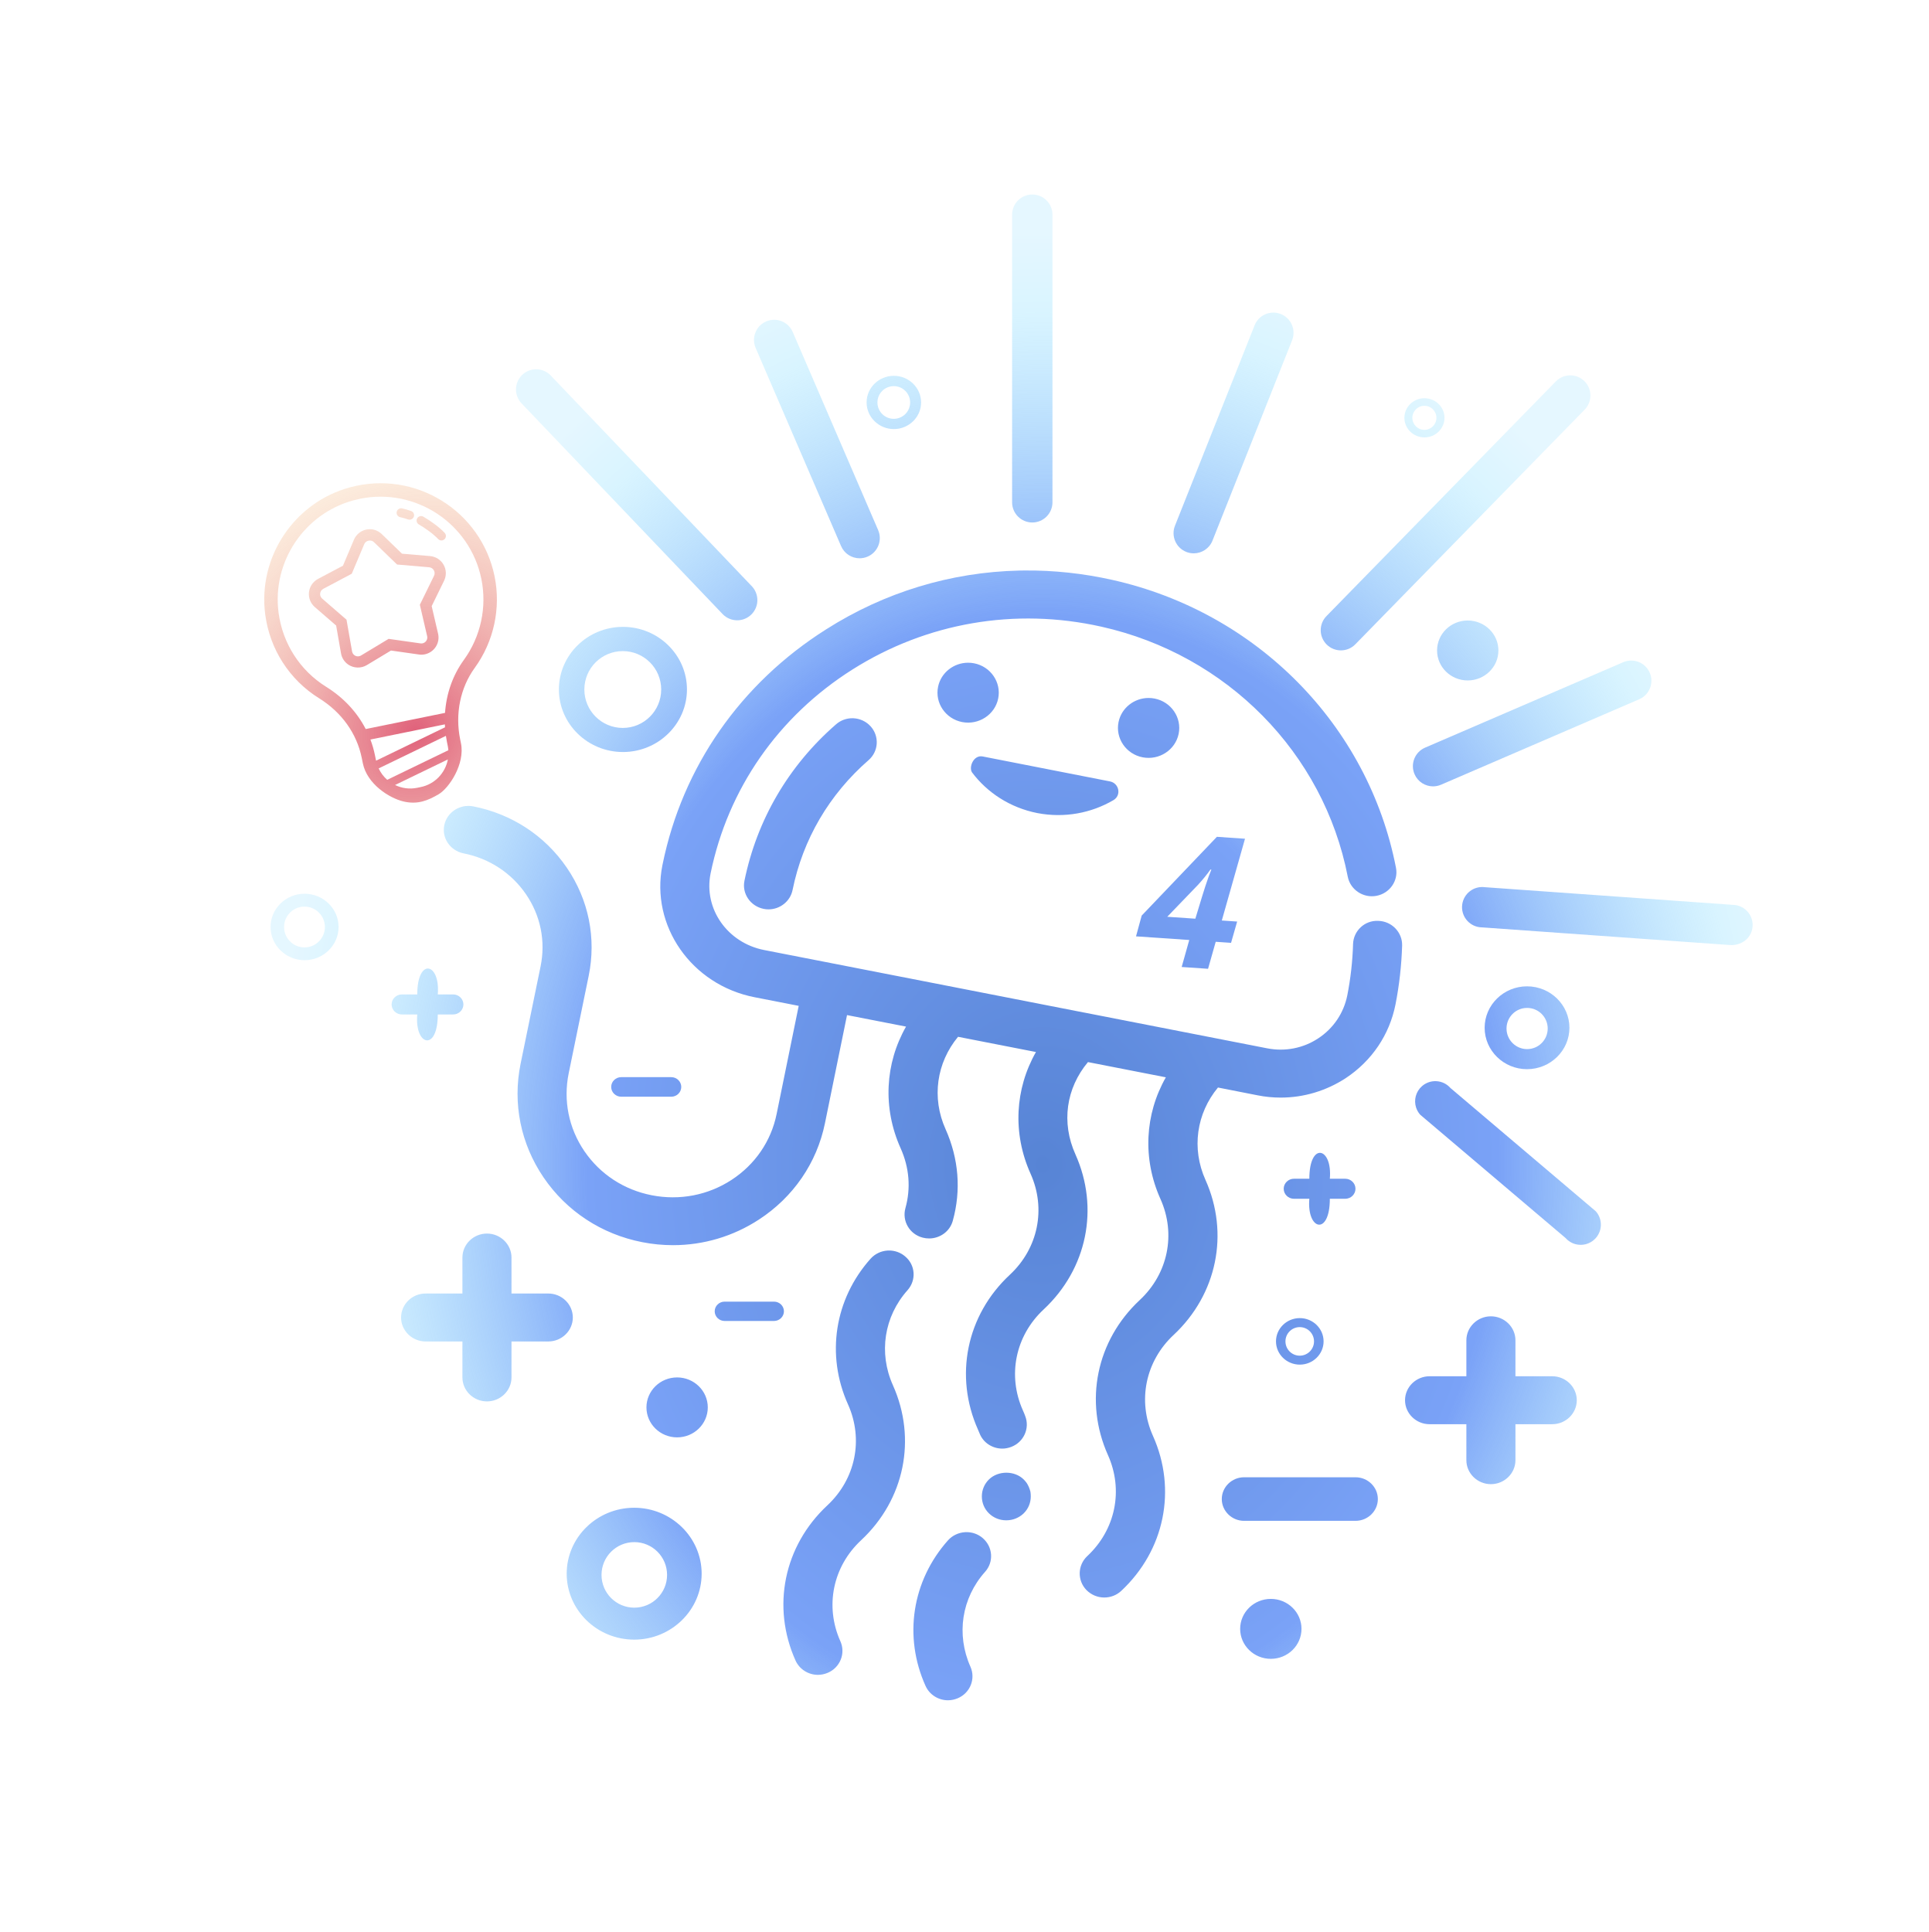
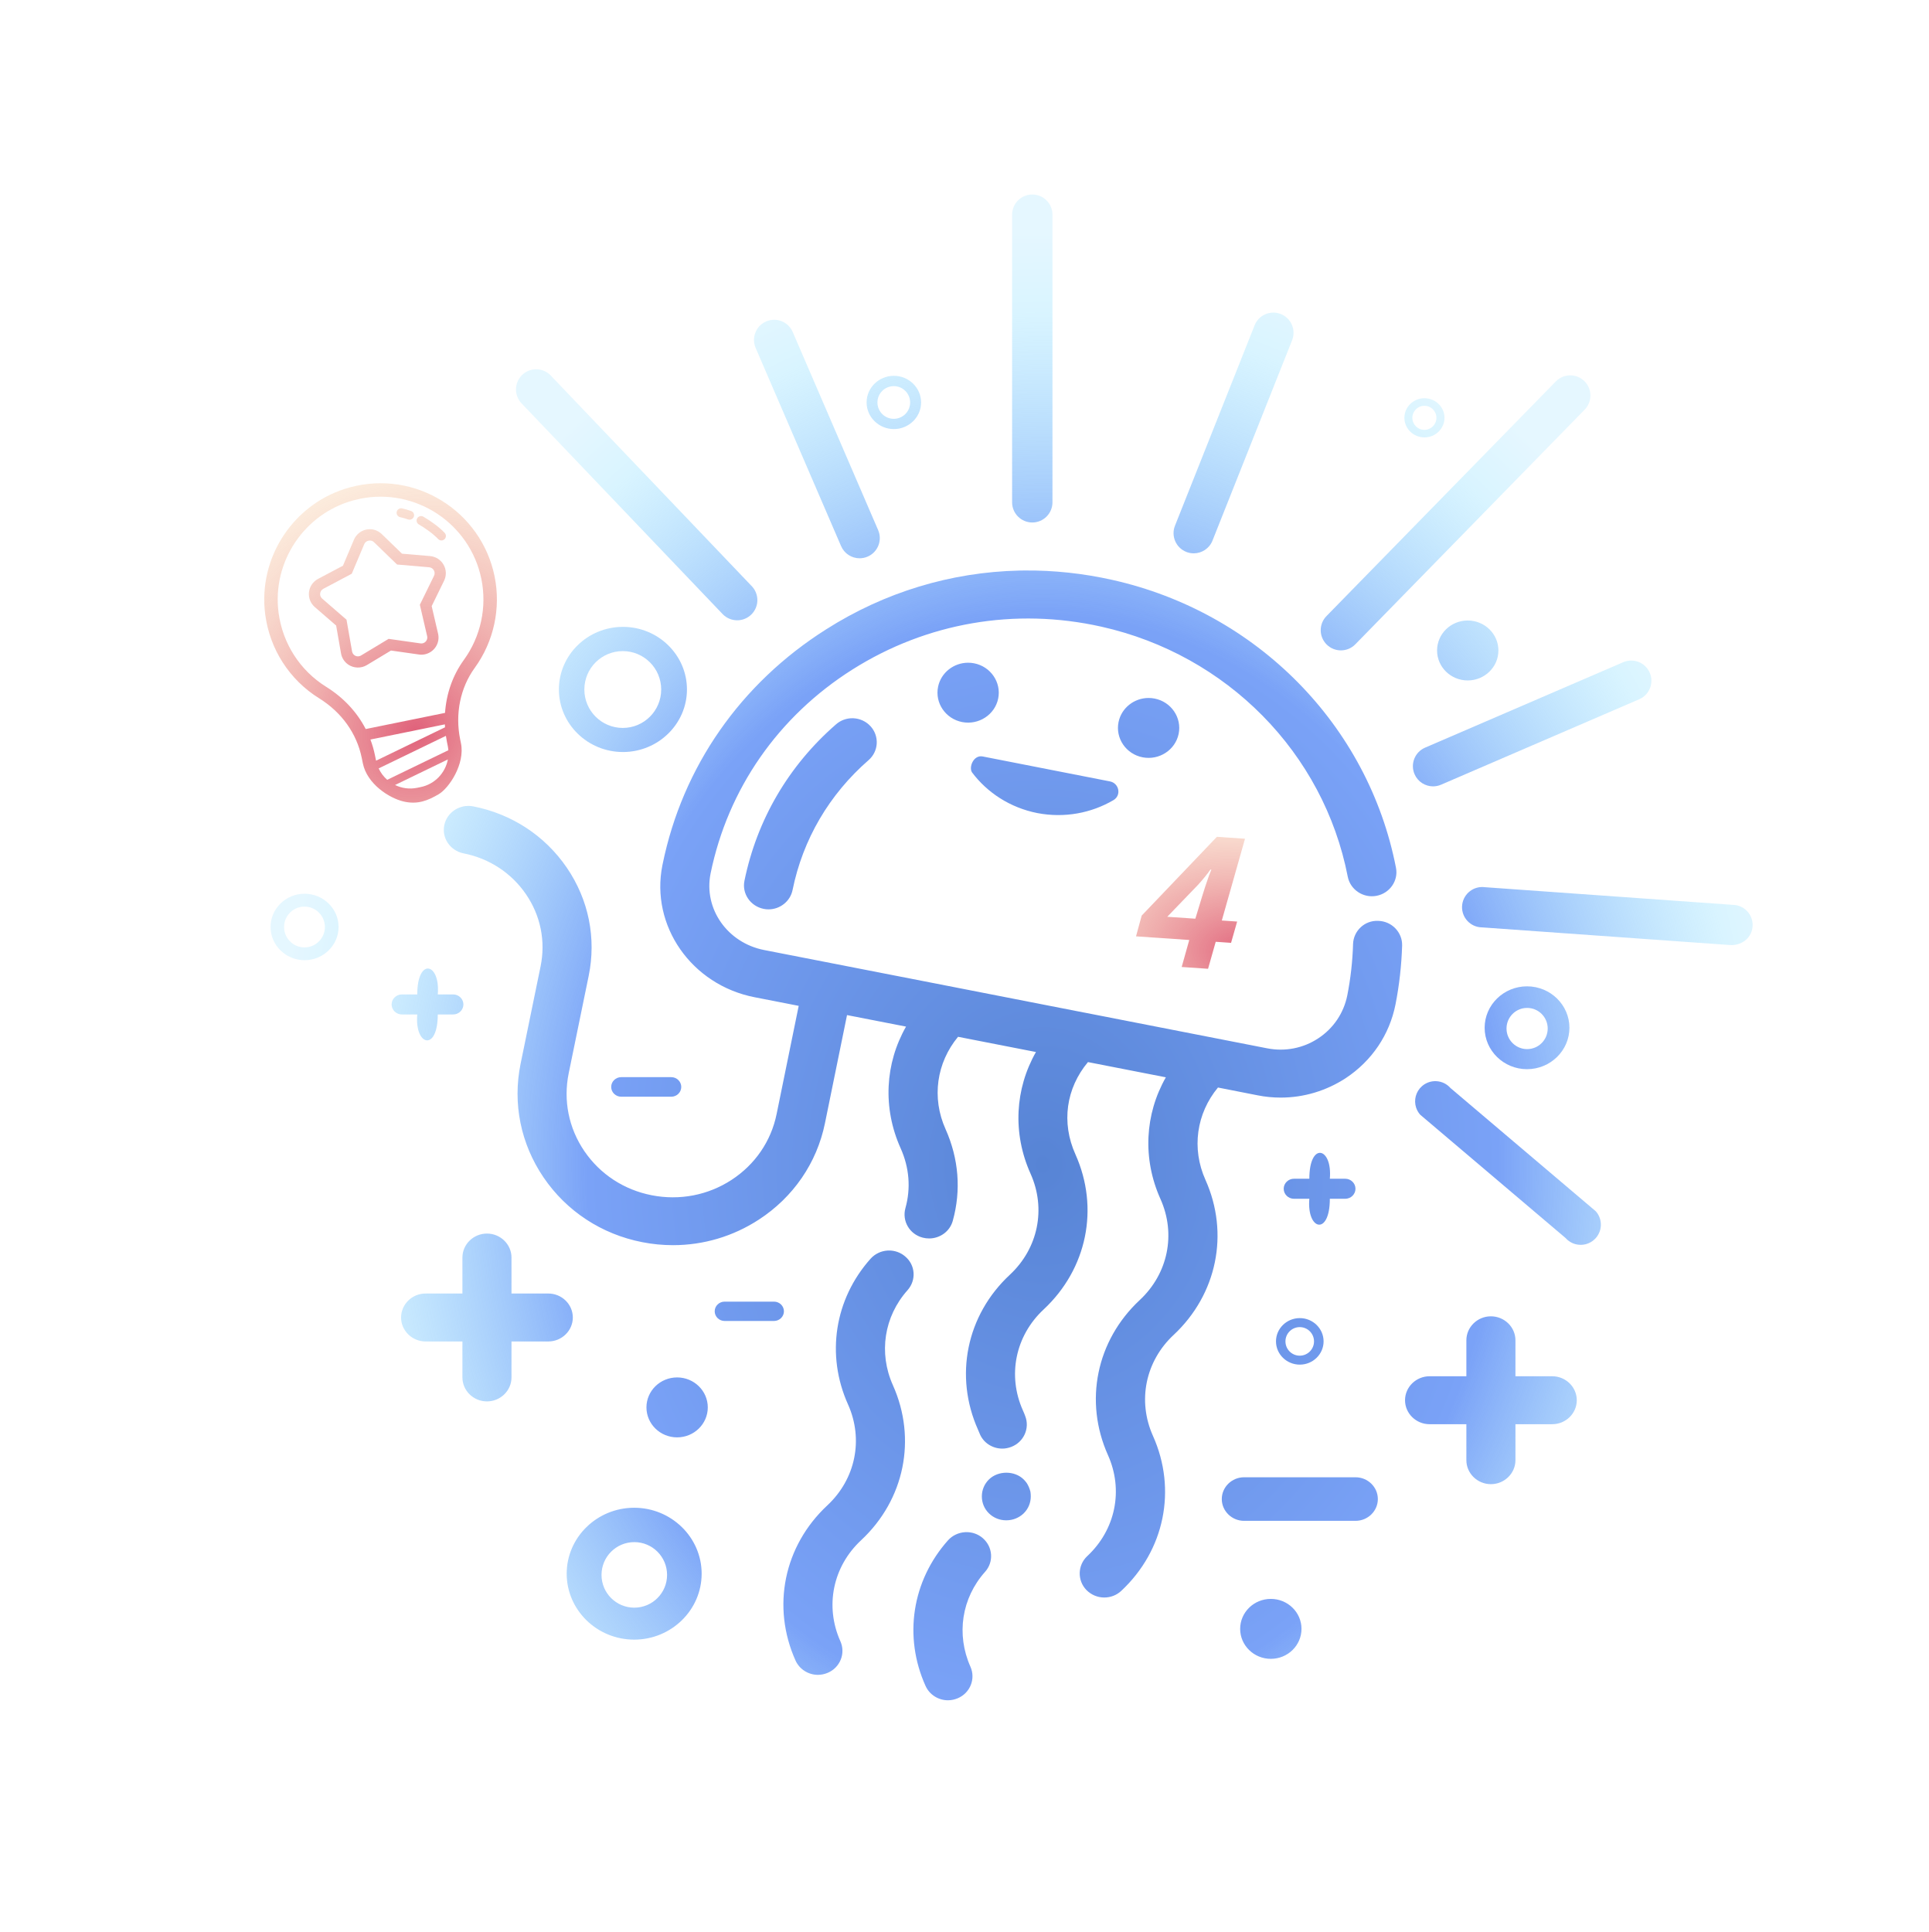
<svg xmlns="http://www.w3.org/2000/svg" xmlns:xlink="http://www.w3.org/1999/xlink" width="512" height="513" viewBox="0 0 135.467 135.731" version="1.1" id="svg5">
  <defs id="defs2">
    <linearGradient id="linearGradient3151">
      <stop style="stop-color:#5784d5;stop-opacity:1" offset="0" id="stop3147" />
      <stop style="stop-color:#7aa2f7;stop-opacity:1" offset="0.591" id="stop3157" />
      <stop style="stop-color:#a0e4ff;stop-opacity:0.4" offset="0.918" id="stop3155" />
      <stop style="stop-color:#bdeaff;stop-opacity:0.4" offset="1" id="stop3149" />
    </linearGradient>
    <linearGradient id="10-l">
      <stop style="stop-color:#e0617a;stop-opacity:1" offset="0" id="stop2115" />
      <stop style="stop-color:#fadeb8;stop-opacity:0.4" offset="1" id="stop2117" />
    </linearGradient>
    <radialGradient xlink:href="#10-j" id="radialGradient1220" cx="349.459" cy="378.585" fx="349.459" fy="378.585" r="148.199" gradientTransform="matrix(0.251521,-1.089818,1.051496,0.2426767,-127.1138,663.8715)" gradientUnits="userSpaceOnUse" />
    <radialGradient xlink:href="#10-l" id="radialGradient2121" cx="285.463" cy="303.119" fx="285.463" fy="303.119" r="145.149" gradientTransform="matrix(1.642908,-1.846579,1.702189,1.514444,-682.3261,448.4158)" gradientUnits="userSpaceOnUse" />
    <radialGradient xlink:href="#linearGradient3151" id="radialGradient3153" cx="321.369" cy="369.401" fx="321.369" fy="369.401" r="147.569" gradientTransform="matrix(0,-1.253802,1.040176,0,-26.62152,788.0983)" gradientUnits="userSpaceOnUse" />
-     <radialGradient xlink:href="#linearGradient3151" id="radialGradient6854" gradientUnits="userSpaceOnUse" gradientTransform="matrix(0,-1.253802,1.040176,0,-21.01577,786.8302)" cx="321.369" cy="369.401" fx="321.369" fy="369.401" r="147.569" />
+     <radialGradient xlink:href="#10-l" id="radialGradient6854" gradientUnits="userSpaceOnUse" gradientTransform="matrix(0.01937885,-0.2132576,0.3257728,0.0296032,271.7007,379.8195)" cx="362.128" cy="436.852" fx="362.128" fy="436.852" r="147.569" />
  </defs>
  <g id="layer1">
    <g id="g989" transform="matrix(0.3527777,0,0,0.3527777,-55.72514,-48.94896)">
      <g id="g751" transform="translate(-8.310646,-6.505129)">
        <g id="g1114" transform="translate(2.12722,-4.304215)">
          <g id="g1262" transform="translate(5.349265)">
            <g id="g1571" transform="translate(8.818479,-3.70646)">
              <g id="g444" style="fill:url(#radialGradient1220);fill-opacity:1">
                <g id="g6508" transform="matrix(0.15638,-0.03184567,0.03184567,0.15638,172.6012,249.2004)" style="fill:url(#radialGradient2121);fill-opacity:1">
                  <g id="g6559" transform="translate(4.143226,0.7428606)" style="fill:url(#radialGradient2121);fill-opacity:1">
                    <path d="m 148.184,199.244 c -3.102,43.734 13.324,86.027 45.062,116.04 24.012,22.707 37.234,52.32 37.234,83.391 v 7.035 c 0,26.137 23.401,48.945 40.09,56.676 16.689,7.731 30.299,4.897 44.77,-0.008 14.471,-4.905 40.09,-30.543 40.09,-56.676 v -5.019 c 0,-32.555 12.98,-63.133 35.621,-83.898 29.902,-27.422 47.059,-66.41 47.059,-106.96 0,-83.137 -70.184,-150.12 -154.51,-144.86 -72.086,4.535 -130.3,62.262 -135.42,134.28 z m 107.98,232.65 c -3.578,-4.711 -6.215,-10.152 -7.637,-16.082 l 90.352,-23.066 c -0.152,2.637 -0.246,5.281 -0.246,7.941 v 5.019 c 0,1.773 -0.141,3.512 -0.348,5.231 z m 83.762,-49.816 -92.637,23.648 v -0.023 -7.035 c 0,-6.82 -0.559,-13.578 -1.641,-20.227 h 94.82 c -0.203,1.203 -0.383,2.422 -0.543,3.637 z m -44.699,67.031 h -4.535 c -9.871,0 -18.949,-3.348 -26.254,-8.922 l 70.965,-18.117 c -6.477,15.84 -22.035,27.039 -40.176,27.039 z m -2.269,-367.64 c 70.773,0 128.35,57.578 128.35,128.35 0,35.852 -15.164,70.332 -41.613,94.586 -17.383,15.949 -29.793,36.855 -36.164,60.039 l -101.01,-0.004 c -6.441,-22.824 -19.281,-43.922 -37.734,-61.363 -28.066,-26.539 -42.59,-63.945 -39.844,-102.64 4.519,-63.668 55.984,-114.7 119.71,-118.7 2.789,-0.172 5.555,-0.262 8.305,-0.262 z" id="path6244" style="fill:url(#radialGradient2121);fill-opacity:1" />
                    <path d="m 232.134,230.554 -0.969,35.211 c -0.164,5.836 1.98,11.344 6.035,15.512 5.75,5.918 14.758,8.055 22.562,5.269 l 33.199,-11.797 33.195,11.801 c 2.336,0.828 4.754,1.254 7.203,1.254 5.731,0 11.328,-2.379 15.359,-6.523 4.055,-4.168 6.199,-9.676 6.035,-15.512 l -0.969,-35.211 21.48,-27.922 c 4.312,-5.606 5.582,-12.957 3.398,-19.684 -2.184,-6.727 -7.539,-11.938 -14.324,-13.945 l -33.785,-9.961 -19.914,-29.059 c -4,-5.828 -10.605,-9.312 -17.68,-9.312 -7.075,0 -13.68,3.484 -17.68,9.312 l -19.914,29.059 -33.797,9.957 c -6.781,2.004 -12.137,7.219 -14.32,13.945 -2.184,6.719 -0.914,14.078 3.398,19.684 z m -11.562,-43.285 c 0.766,-2.367 2.574,-4.129 4.969,-4.832 l 38.566,-11.367 22.73,-33.164 c 2.812,-4.109 9.445,-4.109 12.254,0 l 22.73,33.164 38.566,11.367 c 2.391,0.707 4.199,2.465 4.969,4.832 0.766,2.363 0.34,4.848 -1.176,6.828 l -24.516,31.863 1.102,40.191 c 0.055,2.027 -0.684,3.93 -2.078,5.363 -2.012,2.07 -5.09,2.824 -7.836,1.844 l -37.891,-13.473 -37.883,13.473 c -2.766,0.98 -5.828,0.23 -7.84,-1.844 -1.398,-1.434 -2.133,-3.336 -2.078,-5.363 l 1.102,-40.191 -24.516,-31.871 c -1.52,-1.969 -1.945,-4.457 -1.176,-6.82 z" id="path6260" style="fill:url(#radialGradient2121);fill-opacity:1" />
                    <path d="m 337.364,113.944 c 3.113,1.371 6.188,2.981 9.141,4.781 0.914,0.555 1.914,0.816 2.906,0.816 1.887,0 3.734,-0.957 4.789,-2.688 1.605,-2.644 0.766,-6.086 -1.871,-7.695 -3.371,-2.051 -6.883,-3.879 -10.438,-5.461 -2.84,-1.25 -6.137,0.027 -7.387,2.863 -1.25,2.836 0.031,6.129 2.859,7.383 z" id="path6262" style="fill:url(#radialGradient2121);fill-opacity:1" />
                    <path d="m 378.344,150.094 c 1.055,1.754 2.906,2.715 4.805,2.715 0.98,0 1.977,-0.258 2.879,-0.801 2.656,-1.59 3.512,-5.027 1.922,-7.684 -5.078,-8.469 -15.031,-19.02 -22.121,-25.246 -2.324,-2.031 -5.863,-1.805 -7.902,0.52 -2.039,2.324 -1.809,5.863 0.516,7.902 6.66,5.856 15.637,15.492 19.902,22.594 z" id="path6264" style="fill:url(#radialGradient2121);fill-opacity:1" />
                  </g>
                </g>
                <g id="g3135" style="fill-opacity:1;fill:url(#radialGradient3153)">
                  <path d="m 355.543,257.319 c -2.219,0 -4.019,-1.8 -4.019,-4.019 v -57.28 c 0,-2.219 1.8,-4.019 4.019,-4.019 2.219,0 4.019,1.8 4.019,4.019 v 57.28 c 0,2.219 -1.8,4.019 -4.019,4.019 z" id="path3631" style="fill:url(#radialGradient3153);fill-opacity:1;stroke-width:0.735" />
                  <path d="m 498.959,338.012 c -0.293,2.199 -2.301,3.61 -4.514,3.453 l -49.833,-3.548 c -2.2,-0.293 -3.746,-2.315 -3.453,-4.514 0.293,-2.2 2.315,-3.746 4.514,-3.453 l 49.833,3.548 c 2.199,0.293 3.746,2.315 3.453,4.514 z" id="path3631-1-2" style="fill:url(#radialGradient3153);fill-opacity:1;stroke-width:0.735" />
                  <path d="m 417,282.789 c -1.028,0 -2.058,-0.393 -2.842,-1.177 -1.57,-1.57 -1.57,-4.114 0,-5.684 l 45.671,-46.733 c 1.567,-1.57 4.114,-1.57 5.684,0 1.57,1.57 1.57,4.114 0,5.684 l -45.671,46.733 c -0.784,0.784 -1.811,1.177 -2.842,1.177 z" id="path3633" style="fill:url(#radialGradient3153);fill-opacity:1;stroke-width:0.735" />
                  <path d="m 296.777,276.798 c -1.028,0 -2.058,-0.393 -2.842,-1.177 l -40.031,-41.951 c -1.57,-1.57 -1.57,-4.114 0,-5.684 1.57,-1.57 4.114,-1.57 5.684,0 l 40.031,41.951 c 1.57,1.57 1.57,4.114 0,5.684 -0.787,0.784 -1.814,1.177 -2.842,1.177 z" id="path3639" style="fill:url(#radialGradient3153);fill-opacity:1;stroke-width:0.735" />
                  <path d="m 387.693,263.463 c -0.494,0 -0.996,-0.092 -1.484,-0.284 -2.061,-0.821 -3.069,-3.158 -2.251,-5.219 l 15.857,-39.904 c 0.818,-2.061 3.152,-3.069 5.219,-2.251 2.061,0.821 3.069,3.155 2.251,5.219 l -15.857,39.904 c -0.623,1.576 -2.136,2.535 -3.735,2.535 z" id="path3641" style="fill:url(#radialGradient3153);fill-opacity:1;stroke-width:0.735" />
                  <path d="m 435.357,309.869 c -1.556,0 -3.037,-0.91 -3.692,-2.429 -0.878,-2.038 0.06,-4.403 2.098,-5.282 l 39.459,-17.014 c 2.035,-0.875 4.403,0.06 5.282,2.098 0.878,2.038 -0.06,4.403 -2.098,5.282 l -39.459,17.014 c -0.52,0.224 -1.059,0.33 -1.59,0.33 z" id="path3643" style="fill:url(#radialGradient3153);fill-opacity:1;stroke-width:0.735" />
                  <path d="m 431.976,373.842 c -0.482,-1.479 -0.076,-3.17 1.164,-4.263 1.665,-1.467 4.205,-1.308 5.672,0.358 l 28.955,24.56 c 1.463,1.663 1.308,4.205 -0.357,5.672 -1.665,1.467 -4.205,1.308 -5.672,-0.357 l -28.955,-24.56 c -0.374,-0.425 -0.642,-0.905 -0.807,-1.41 z" id="path3643-5" style="fill:url(#radialGradient3153);fill-opacity:1;stroke-width:0.735" />
                  <path d="m 321.158,264.447 c -1.556,0 -3.037,-0.91 -3.692,-2.429 L 300.453,222.56 c -0.878,-2.038 0.06,-4.403 2.098,-5.282 2.038,-0.878 4.403,0.06 5.282,2.098 l 17.014,39.459 c 0.878,2.038 -0.06,4.403 -2.098,5.282 -0.52,0.224 -1.059,0.33 -1.59,0.33 z" id="path3649" style="fill:url(#radialGradient3153);fill-opacity:1;stroke-width:0.735" />
                  <path id="path626" style="fill:url(#radialGradient3153);fill-opacity:1;stroke-width:0.431" d="m 354.072,266.876 c -0.386,0.003 -0.771,0.009 -1.156,0.018 -13.552,0.313 -26.771,4.283 -38.438,11.717 -17.029,10.767 -28.585,27.362 -32.542,46.724 0,0.023 -0.05,0.215 -0.05,0.239 -2.42,12.058 5.79,23.828 18.347,26.288 l 8.795,1.718 -4.397,21.536 c -1.099,5.419 -4.298,10.076 -8.99,13.132 -4.69,3.056 -10.334,4.13 -15.855,3.056 -5.545,-1.074 -10.31,-4.201 -13.437,-8.786 -3.127,-4.583 -4.227,-10.101 -3.127,-15.497 l 3.983,-19.411 c 1.539,-7.521 -1.1e-4,-15.161 -4.349,-21.536 -4.349,-6.375 -10.969,-10.72 -18.665,-12.224 -2.638,-0.501 -5.204,1.17 -5.741,3.749 -0.537,2.578 1.197,5.087 3.835,5.612 5.105,1.004 9.528,3.891 12.435,8.142 2.907,4.25 3.934,9.335 2.908,14.35 l -3.983,19.411 c -1.612,7.903 0.023,15.951 4.592,22.66 4.568,6.709 11.556,11.293 19.642,12.869 2.052,0.405 4.104,0.596 6.132,0.596 6.035,0 11.946,-1.743 17.077,-5.086 6.864,-4.465 11.555,-11.294 13.167,-19.197 l 4.396,-21.536 11.752,2.292 c -4.178,7.33 -4.691,16.189 -1.075,24.234 1.735,3.869 2.051,7.975 0.952,11.914 -0.709,2.555 0.806,5.181 3.42,5.874 0.44,0.118 0.855,0.167 1.295,0.167 2.151,0 4.129,-1.385 4.715,-3.51 1.685,-6.064 1.197,-12.368 -1.441,-18.265 -2.81,-6.255 -1.784,-13.226 2.492,-18.384 l 15.513,3.032 c -4.178,7.33 -4.691,16.189 -1.075,24.234 3.127,6.972 1.515,14.874 -4.129,20.127 -8.648,8.046 -11.115,20.173 -6.327,30.87 0.097,0.24 0.196,0.455 0.293,0.693 0.733,1.91 2.588,3.056 4.542,3.056 0.586,0 1.173,-0.119 1.759,-0.334 2.515,-0.954 3.761,-3.725 2.785,-6.185 -0.123,-0.381 -0.294,-0.716 -0.441,-1.074 -3.127,-6.972 -1.515,-14.874 4.129,-20.127 8.648,-8.069 11.117,-20.173 6.328,-30.87 -2.86,-6.352 -1.857,-13.181 2.492,-18.385 l 15.513,3.032 c -4.178,7.33 -4.691,16.189 -1.075,24.234 3.127,6.972 1.515,14.874 -4.129,20.127 -8.648,8.069 -11.117,20.173 -6.328,30.87 3.127,6.972 1.516,14.874 -4.128,20.127 -1.931,1.814 -2.005,4.847 -0.148,6.757 0.978,0.979 2.248,1.481 3.543,1.481 1.22,0 2.418,-0.43 3.371,-1.312 8.648,-8.069 11.117,-20.173 6.328,-30.87 -3.127,-6.971 -1.517,-14.873 4.125,-20.125 l 0.003,-10e-4 c 8.621,-8.069 11.112,-20.174 6.322,-30.869 -2.81,-6.255 -1.784,-13.227 2.492,-18.385 l 7.891,1.551 c 1.541,0.31 3.08,0.454 4.619,0.454 4.569,0 9.039,-1.337 12.926,-3.869 5.202,-3.439 8.722,-8.644 9.918,-14.685 0.757,-3.844 1.196,-7.784 1.318,-11.723 0.073,-2.626 -2.051,-4.846 -4.739,-4.917 -2.735,-0.143 -4.958,2.005 -5.032,4.632 -0.099,3.439 -0.49,6.876 -1.15,10.219 -0.709,3.509 -2.759,6.565 -5.789,8.547 -3.006,1.982 -6.622,2.675 -10.165,1.982 l -36.401,-7.115 h -0.023 l -25.872,-5.062 -37.891,-7.4 c -7.28,-1.433 -12.067,-8.19 -10.651,-15.233 3.446,-16.856 13.487,-31.301 28.267,-40.636 14.781,-9.335 32.371,-12.368 49.545,-8.524 25.015,5.589 44.289,25.142 49.078,49.808 0.513,2.578 3.079,4.296 5.717,3.795 2.638,-0.501 4.396,-3.01 3.883,-5.588 -5.519,-28.391 -27.679,-50.88 -56.481,-57.327 -5.797,-1.301 -11.634,-1.921 -17.417,-1.876 z m 88.186,9.962 c -3.371,0 -6.107,2.675 -6.107,5.969 0,3.294 2.736,5.969 6.107,5.969 3.371,0 6.107,-2.675 6.107,-5.969 0,-3.294 -2.736,-5.969 -6.107,-5.969 z m -99.524,8.408 c -2.836,0.015 -5.376,1.976 -5.953,4.796 -0.659,3.224 1.491,6.375 4.789,7.02 3.299,0.644 6.523,-1.456 7.182,-4.68 0.659,-3.224 -1.491,-6.375 -4.789,-7.02 -0.412,-0.081 -0.824,-0.118 -1.229,-0.116 z m -23.001,11.056 c -1.17,-0.009 -2.343,0.394 -3.281,1.223 -9.43,8.212 -15.734,18.981 -18.226,31.134 -0.537,2.578 1.197,5.086 3.835,5.61 0.317,0.072 0.637,0.095 0.954,0.095 2.272,0 4.325,-1.575 4.789,-3.844 2.052,-10.099 7.304,-19.052 15.146,-25.881 2.002,-1.744 2.174,-4.775 0.39,-6.734 -0.904,-0.991 -2.126,-1.528 -3.372,-1.597 -0.078,-0.004 -0.156,-0.007 -0.234,-0.007 z m 58.94,-4.036 c -2.836,0.015 -5.376,1.976 -5.953,4.796 -0.659,3.224 1.489,6.377 4.789,7.021 3.299,0.644 6.523,-1.458 7.182,-4.68 0.659,-3.224 -1.491,-6.376 -4.789,-7.021 -0.412,-0.081 -0.824,-0.118 -1.229,-0.116 z m -35.125,14.826 c 3.03,4.034 7.576,7.018 12.973,8.092 5.448,1.051 10.798,-1e-5 15.195,-2.578 1.612,-0.954 1.123,-3.366 -0.709,-3.724 l -25.333,-4.966 c -1.855,-0.364 -2.818,2.179 -2.125,3.176 z m -96.602,91.836 c -2.687,0 -4.885,2.147 -4.885,4.774 v 7.165 h -7.33 c -2.687,0 -4.885,2.148 -4.885,4.774 0,2.626 2.198,4.775 4.885,4.775 h 7.33 v 7.163 c 0,2.626 2.198,4.774 4.885,4.774 2.687,0 4.887,-2.148 4.887,-4.774 v -7.163 h 7.329 c 2.687,0 4.885,-2.149 4.885,-4.775 0,-2.626 -2.198,-4.774 -4.885,-4.774 h -7.329 v -7.165 c 0,-2.626 -2.199,-4.774 -4.887,-4.774 z m 79.982,3.376 c -0.078,0.002 -0.157,0.005 -0.234,0.01 -1.246,0.084 -2.461,0.632 -3.353,1.623 -7.183,8.046 -8.918,19.174 -4.496,29.01 3.127,6.972 1.515,14.874 -4.129,20.127 -8.648,8.069 -11.115,20.173 -6.327,30.87 0.806,1.79 2.588,2.865 4.469,2.865 0.659,0 1.32,-0.144 1.956,-0.407 2.467,-1.049 3.592,-3.867 2.517,-6.278 -3.127,-6.972 -1.515,-14.874 4.129,-20.127 8.648,-8.069 11.115,-20.174 6.327,-30.872 -2.883,-6.422 -1.758,-13.68 2.908,-18.91 1.782,-2.005 1.587,-5.012 -0.464,-6.731 -0.951,-0.817 -2.131,-1.204 -3.302,-1.181 z m -42.113,25.273 c -3.371,0 -6.107,2.675 -6.107,5.969 0,3.294 2.736,5.969 6.107,5.969 3.371,0 6.108,-2.675 6.108,-5.969 0,-3.294 -2.738,-5.969 -6.108,-5.969 z m 118.231,44.106 c -3.371,0 -6.108,2.675 -6.108,5.969 0,3.294 2.738,5.968 6.108,5.968 3.371,0 6.107,-2.674 6.107,-5.968 0,-3.294 -2.734,-5.969 -6.107,-5.969 z M 350.381,446.551 c -1.273,0 -2.55,0.447 -3.466,1.342 -0.903,0.883 -1.417,2.1 -1.417,3.366 0,1.289 0.488,2.483 1.417,3.391 0.927,0.906 2.149,1.384 3.444,1.384 0.659,0 1.295,-0.121 1.881,-0.359 0.586,-0.238 1.126,-0.572 1.589,-1.025 0.927,-0.908 1.415,-2.102 1.415,-3.391 0,-0.31 -0.024,-0.62 -0.073,-0.93 -0.073,-0.286 -0.17,-0.599 -0.293,-0.883 -0.123,-0.286 -0.269,-0.573 -0.439,-0.836 -0.194,-0.263 -0.39,-0.501 -0.609,-0.716 -0.904,-0.895 -2.175,-1.342 -3.448,-1.342 z m 96.49,-31.143 c -2.687,0 -4.885,2.147 -4.885,4.774 v 7.163 h -7.329 c -2.687,0 -4.887,2.149 -4.887,4.775 0,2.626 2.199,4.774 4.887,4.774 h 7.329 v 7.165 c 0,2.626 2.198,4.774 4.885,4.774 2.687,0 4.887,-2.147 4.887,-4.774 v -7.165 h 7.329 c 2.687,0 4.885,-2.147 4.885,-4.774 0,-2.626 -2.198,-4.775 -4.885,-4.775 h -7.329 v -7.163 c 0,-2.626 -2.199,-4.774 -4.887,-4.774 z m -170.608,38.123 c -7.403,0 -13.437,5.898 -13.437,13.132 0,7.235 6.034,13.132 13.437,13.132 7.403,0 13.437,-5.898 13.437,-13.132 0,-7.235 -6.034,-13.132 -13.437,-13.132 z m 66.092,4.857 c -0.078,0.002 -0.156,0.005 -0.234,0.01 -1.252,0.084 -2.474,0.633 -3.366,1.625 -7.157,8.046 -8.893,19.149 -4.471,28.985 0.806,1.79 2.589,2.865 4.471,2.865 0.659,0 1.318,-0.143 1.954,-0.406 2.467,-1.049 3.592,-3.868 2.517,-6.28 -2.858,-6.424 -1.758,-13.657 2.908,-18.886 1.784,-1.981 1.564,-4.989 -0.463,-6.732 -0.951,-0.817 -2.138,-1.204 -3.315,-1.181 z m -66.067,1.988 c 3.605,2e-5 6.527,2.922 6.527,6.527 -2e-5,3.605 -2.922,6.527 -6.527,6.527 -3.605,-2e-5 -6.527,-2.922 -6.527,-6.527 2e-5,-3.605 2.922,-6.527 6.527,-6.527 z m 132.525,-44.612 c -2.612,0 -4.74,2.081 -4.74,4.633 3.5e-4,2.552 2.129,4.633 4.74,4.633 2.612,0 4.74,-2.081 4.74,-4.633 0,-2.552 -2.129,-4.633 -4.74,-4.633 z m -0.011,1.794 c 1.571,-1e-4 2.844,1.273 2.844,2.844 -1.9e-4,1.571 -1.274,2.844 -2.844,2.844 -1.571,9e-5 -2.844,-1.273 -2.844,-2.844 -9e-5,-1.571 1.273,-2.844 2.844,-2.844 z" />
                  <path d="m 454.066,349.692 c -4.651,0 -8.442,3.705 -8.442,8.25 0,4.545 3.791,8.25 8.442,8.25 4.651,0 8.442,-3.705 8.442,-8.25 0,-4.545 -3.791,-8.25 -8.442,-8.25 z m 0.016,4.3 c 2.265,10e-6 4.101,1.836 4.101,4.101 -10e-6,2.265 -1.836,4.101 -4.101,4.101 -2.265,-2e-5 -4.101,-1.836 -4.101,-4.101 2e-5,-2.265 1.836,-4.101 4.101,-4.101 z" style="fill:url(#radialGradient3153);fill-opacity:1;stroke-width:0.768" id="path4755" />
                  <path d="m 327.975,228.11 c -2.989,0 -5.426,2.381 -5.426,5.303 3.9e-4,2.921 2.437,5.303 5.426,5.303 2.989,0 5.426,-2.381 5.426,-5.303 0,-2.921 -2.437,-5.303 -5.426,-5.303 z m -0.013,2.054 c 1.798,-1e-4 3.256,1.458 3.256,3.256 -2.3e-4,1.798 -1.458,3.255 -3.256,3.255 -1.798,9e-5 -3.255,-1.457 -3.256,-3.255 -1.3e-4,-1.798 1.458,-3.256 3.256,-3.256 z" style="fill:url(#radialGradient3153);fill-opacity:1;stroke-width:1.399" id="path4962" />
                  <path d="m 433.637,232.57 c -2.2,0 -3.993,1.753 -3.993,3.903 2.9e-4,2.15 1.794,3.903 3.993,3.903 2.2,0 3.993,-1.753 3.993,-3.903 0,-2.15 -1.793,-3.903 -3.993,-3.903 z m -0.01,1.511 c 1.323,-7e-5 2.396,1.073 2.396,2.396 -1.6e-4,1.323 -1.073,2.396 -2.396,2.396 -1.323,7e-5 -2.396,-1.072 -2.396,-2.396 -9e-5,-1.323 1.073,-2.396 2.396,-2.396 z" style="fill:url(#radialGradient3153);fill-opacity:1;stroke-width:1.03" id="path4962-9" />
                  <path d="m 210.627,331.252 c -3.731,0 -6.772,2.972 -6.772,6.618 4.9e-4,3.646 3.042,6.618 6.772,6.618 3.731,0 6.772,-2.972 6.772,-6.618 0,-3.646 -3.041,-6.618 -6.772,-6.618 z m -0.017,2.563 c 2.244,-1.2e-4 4.063,1.819 4.063,4.063 -2.7e-4,2.244 -1.819,4.063 -4.063,4.062 -2.244,1.2e-4 -4.063,-1.819 -4.063,-4.062 -1.6e-4,-2.244 1.819,-4.063 4.063,-4.063 z" style="fill:url(#radialGradient3153);fill-opacity:1;stroke-width:1.746" id="path4962-9-6" />
                  <path d="m 404.379,447.461 c -2.22,0 -6.659,0 -6.659,0 -2.442,0 -4.44,1.953 -4.44,4.339 0,2.386 1.998,4.338 4.44,4.338 0,0 4.44,0 6.659,0 2.96,0 5.92,0 8.88,0 2.22,0 6.659,0 6.659,0 2.442,0 4.439,-1.951 4.439,-4.338 0,-2.386 -1.997,-4.339 -4.439,-4.339 0,0 -4.44,0 -6.659,0 -2.96,0 -5.92,0 -8.88,0 z" style="fill:url(#radialGradient3153);fill-opacity:1;stroke-width:1.111" id="path5116" />
                  <path d="m 297.224,412.484 h -2.954 c -1.083,0 -1.97,0.866 -1.97,1.925 0,1.059 0.886,1.924 1.97,1.924 h 2.954 3.939 2.954 c 1.083,0 1.969,-0.866 1.969,-1.924 0,-1.059 -0.886,-1.925 -1.969,-1.925 h -2.954 z" style="fill:url(#radialGradient3153);fill-opacity:1;stroke-width:0.493" id="path5116-61" />
                  <path d="m 276.671,367.779 c -0.997,0 -2.99,0 -2.99,0 -1.097,0 -1.994,0.877 -1.994,1.949 0,1.072 0.897,1.948 1.994,1.948 0,0 1.994,0 2.99,0 1.329,0 2.658,0 3.988,0 0.997,0 2.99,0 2.99,0 1.097,0 1.993,-0.876 1.993,-1.948 0,-1.072 -0.897,-1.949 -1.993,-1.949 0,0 -1.994,0 -2.99,0 -1.329,0 -2.658,0 -3.988,0 z" style="fill:url(#radialGradient3153);fill-opacity:1;stroke-width:0.499" id="path5116-6" />
                  <path d="m 233.068,351.304 h -3.063 c -1.123,0 -2.042,0.898 -2.042,1.996 0,1.098 0.919,1.995 2.042,1.995 h 3.063 c -0.539,6.294 4.084,7.438 4.084,0 h 3.063 c 1.123,0 2.042,-0.898 2.042,-1.995 0,-1.098 -0.919,-1.996 -2.042,-1.996 h -3.063 c 0.538,-6.293 -4.084,-7.438 -4.084,0 z" style="fill:url(#radialGradient3153);fill-opacity:1;stroke-width:0.511" id="path5116-0" />
                  <path d="m 410.714,388.009 h -3.063 c -1.123,0 -2.042,0.898 -2.042,1.996 0,1.098 0.919,1.995 2.042,1.995 h 3.063 c -0.539,6.294 4.084,7.438 4.084,0 h 3.063 c 1.123,0 2.042,-0.898 2.042,-1.995 0,-1.098 -0.919,-1.996 -2.042,-1.996 h -3.063 c 0.538,-6.293 -4.084,-7.438 -4.084,0 z" style="fill:url(#radialGradient3153);fill-opacity:1;stroke-width:0.511" id="path5116-0-8" />
                  <path d="m 274.024,278.106 c -7.025,0 -12.751,5.597 -12.751,12.462 10e-4,6.866 5.728,12.462 12.751,12.462 7.025,0 12.751,-5.597 12.751,-12.462 0,-6.866 -5.726,-12.462 -12.751,-12.462 z m -0.03,4.826 c 4.226,-2.2e-4 7.651,3.425 7.651,7.651 -4.5e-4,4.225 -3.426,7.65 -7.651,7.65 -4.225,2.4e-4 -7.651,-3.425 -7.651,-7.65 -2.2e-4,-4.226 3.425,-7.651 7.651,-7.651 z" style="fill:url(#radialGradient3153);fill-opacity:1;stroke-width:3.289" id="path6518" />
                  <text xml:space="preserve" style="font-style:italic;font-weight:bold;font-size:36.905px;font-family:'Albert Sans';-inkscape-font-specification:'Albert Sans Bold Italic';fill:url(#radialGradient6854);fill-opacity:1;stroke-width:0.46;paint-order:stroke fill markers" x="398.9" y="318.805" id="text1352" transform="rotate(3.904246)">
                    <tspan id="tspan1350" style="fill:url(#radialGradient6854);fill-opacity:1;stroke-width:0.46" x="398.9" y="318.805">4</tspan>
                  </text>
                </g>
              </g>
            </g>
          </g>
        </g>
      </g>
    </g>
  </g>
</svg>
